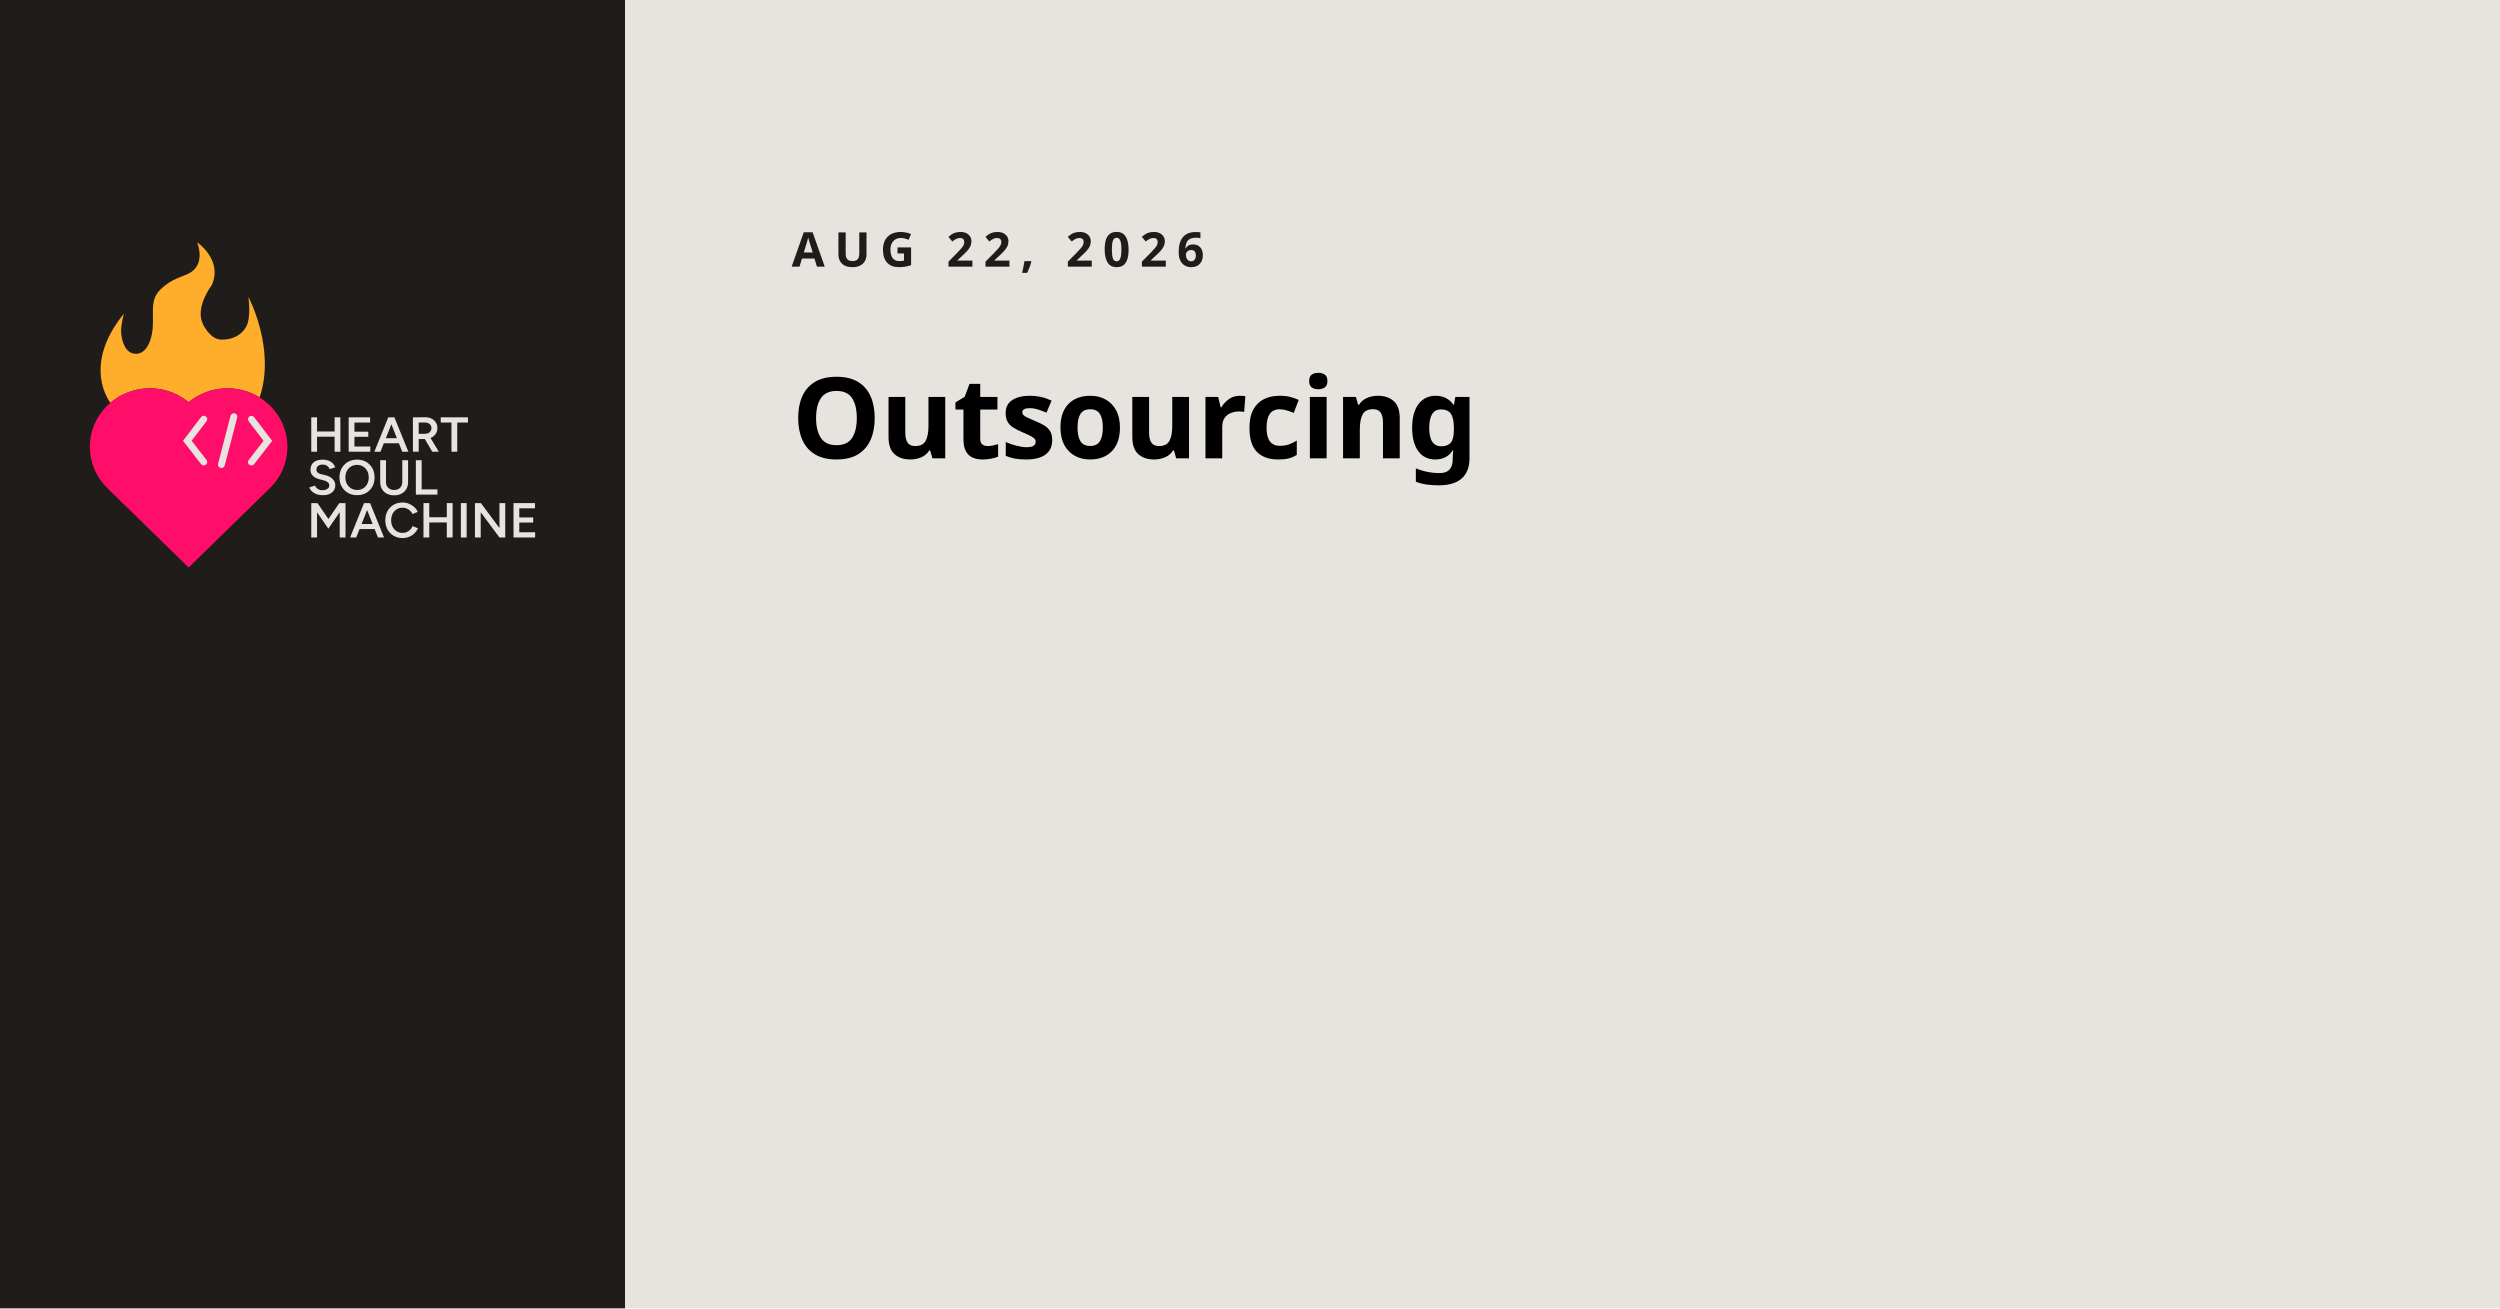
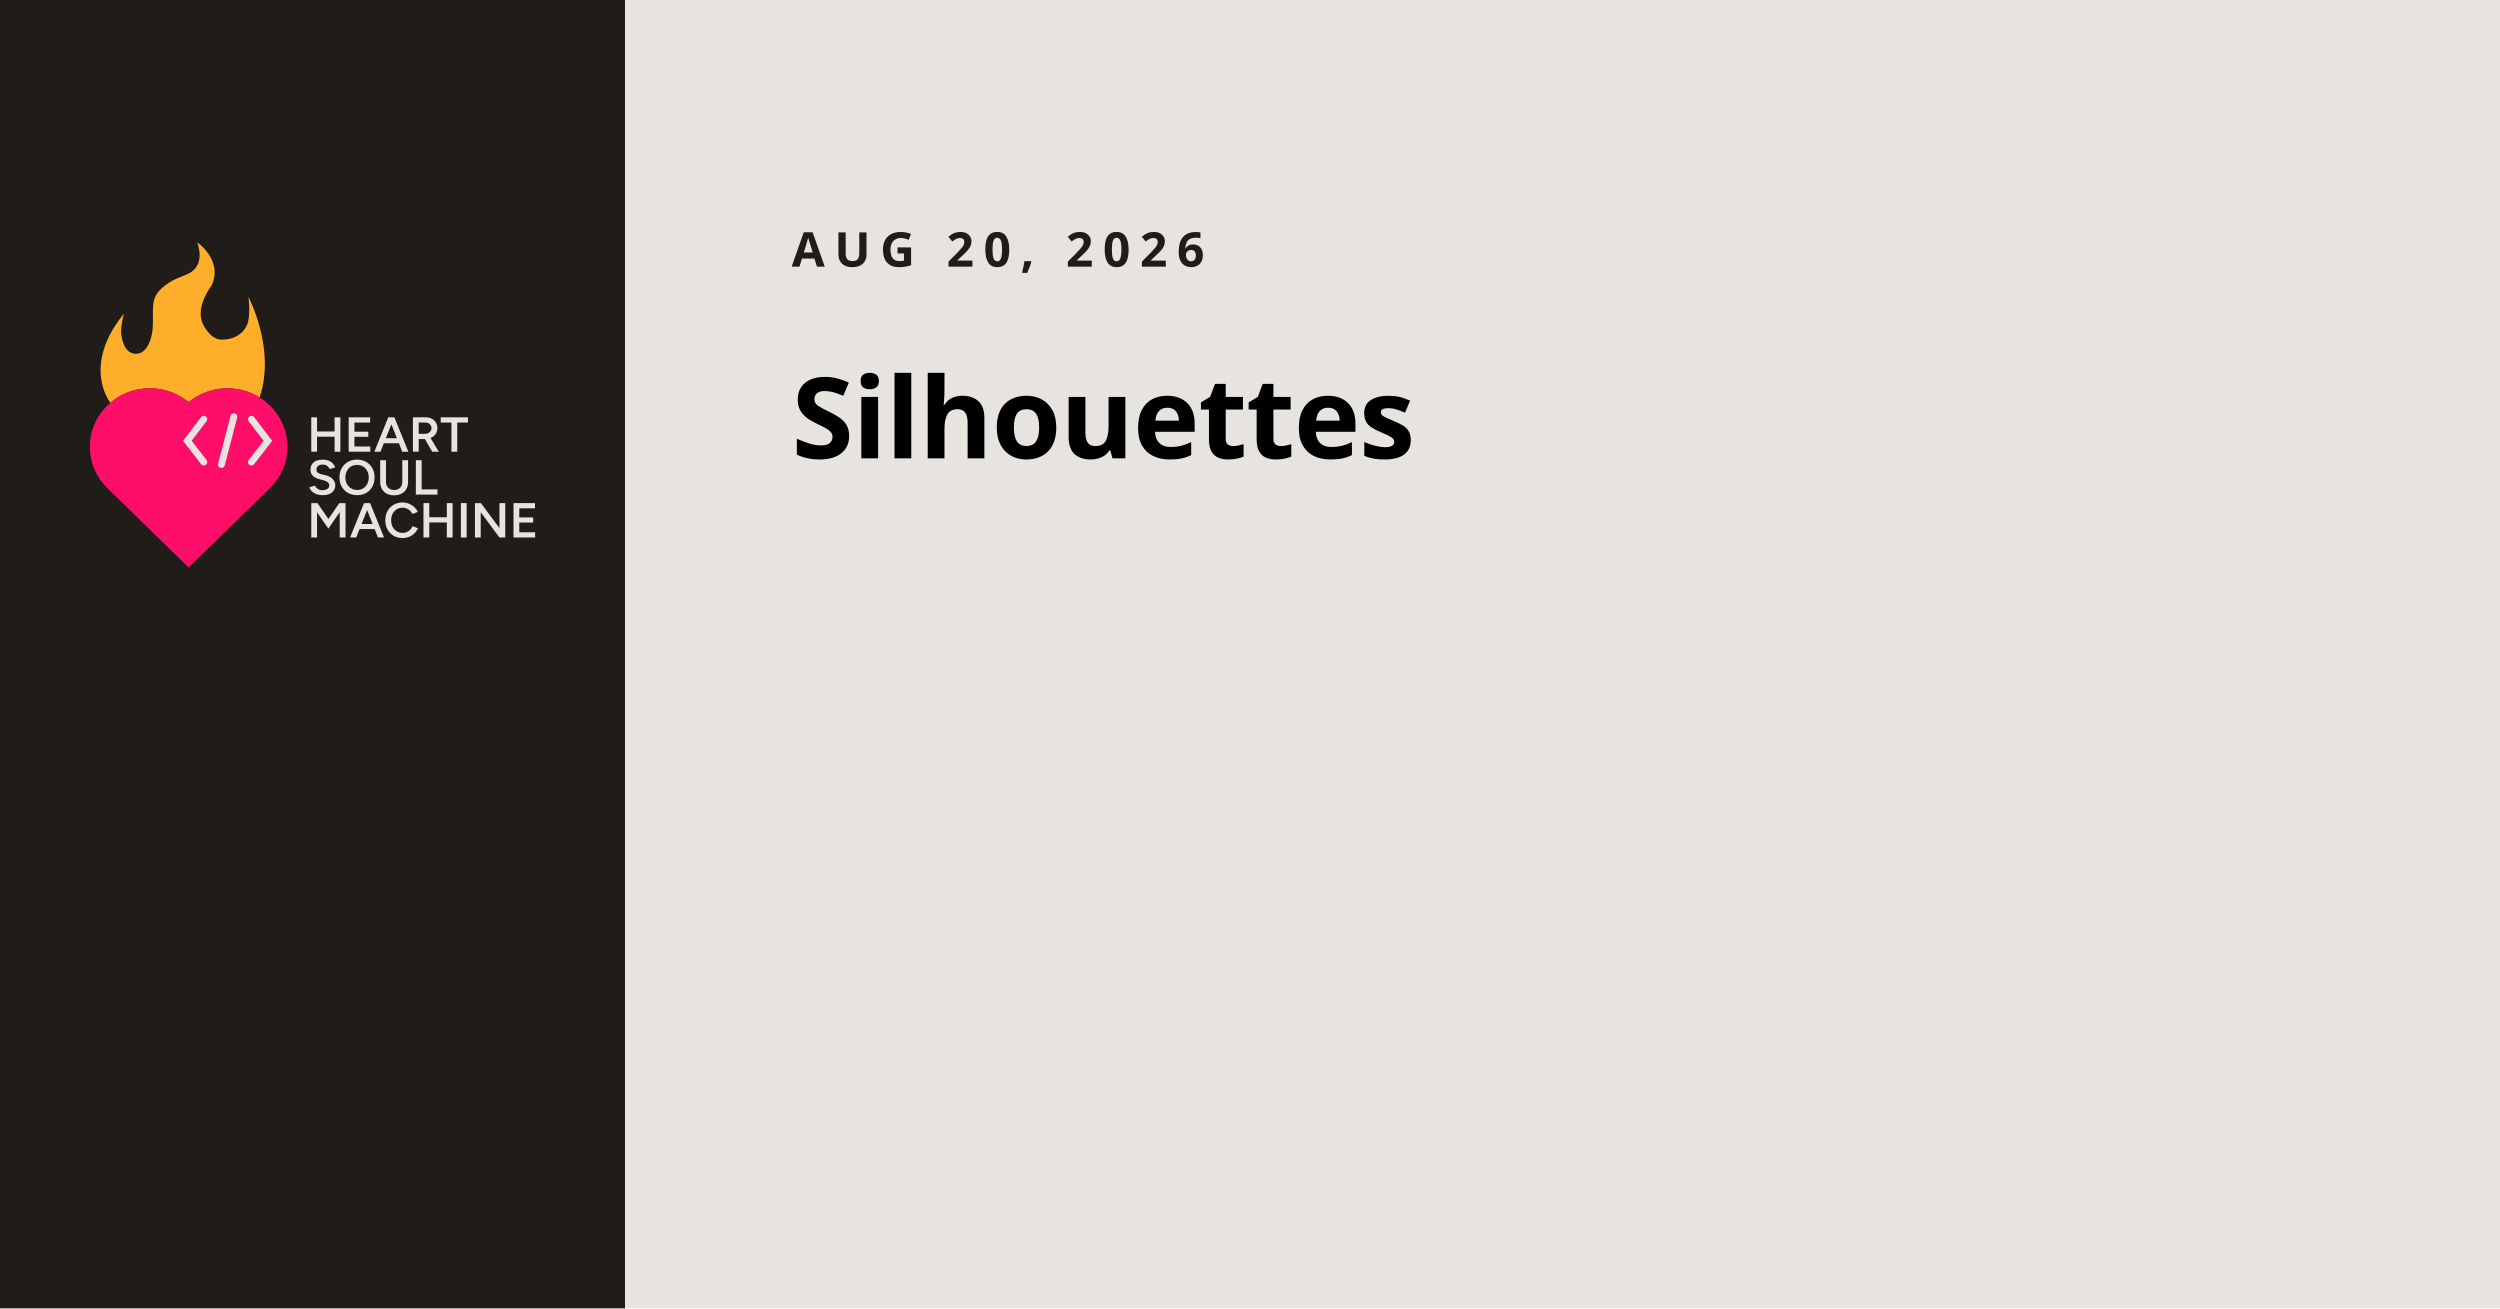
<svg xmlns="http://www.w3.org/2000/svg" id="Preview" data-name="Layer 1" viewBox="0 0 1200 628">
  <defs>
    <style>

      .date {
        font-family: Figtree;
        font-size: 23.02px;
        font-variation-settings: 'wght' 300;
        font-weight: 700;
        letter-spacing: .2em;
        text-transform: uppercase;
      }

      .date, .grey {
-           fill: #1f1c1a;
+         fill: #1f1c1a;
      }

      .description {
        font-family: Figtree-Bold, Figtree;
        font-variation-settings: 'wght' 700;
        font-weight: 700;
        letter-spacing: -.01em;
        font-size: 54px;
      }

      .grey, .cls-7, .paper, .cls-9 {
        stroke-width: 0px;
      }

      .cls-7 {
        fill: #ffae2c;
      }

      .paper {
        fill: #e7e4e0;
      }

      .cls-9 {
        fill: #ff0e69;
      }
    </style>
  </defs>
  <rect class="paper" width="1200" height="628" />
  <rect class="grey" width="300" height="628" />
  <text class="date" transform="translate(380 128)">
-     <tspan x="0" y="0">AUG 22, 2026</tspan>
+     <tspan x="0" y="0">AUG 20, 2026</tspan>
  </text>
  <text class="description" transform="translate(380 220)">
-     <tspan x="0" y="0">Outsourcing</tspan>
+     <tspan x="0" y="0">Silhouettes</tspan>
  </text>
  <g>
    <g>
      <path class="cls-7" d="M53,193.33h0c.62-.54,1.27-1.04,1.93-1.51.03-.02.05-.04.08-.06.65-.46,1.31-.89,1.99-1.29.04-.02.07-.04.11-.07.68-.4,1.37-.77,2.07-1.11.03-.01.06-.03.09-.04.72-.34,1.44-.66,2.18-.94,0,0,0,0,0,0,7.56-2.88,16.12-2.53,23.47,1.11,0,0,.01,0,.02.01.73.36,1.44.75,2.14,1.18.01,0,.02.01.03.02.7.43,1.39.89,2.06,1.38h0s1.38,1.02,1.38,1.02c1.04-.86,2.14-1.61,3.26-2.3.05-.03.11-.07.16-.1,3.08-1.87,6.42-3.13,9.86-3.76.06-.01.13-.02.19-.04.66-.12,1.32-.21,1.98-.28.05,0,.1,0,.15-.01,2.77-.28,5.56-.18,8.3.32.04,0,.09.01.13.02.65.12,1.3.27,1.95.43.07.02.14.04.21.06,2.72.72,5.35,1.84,7.79,3.35h.1c7.88-23.41-5.41-48.23-5.41-48.23,0,0,1.47,9.77-1.03,14.29-2.49,4.52-7.2,6.34-11.98,6.25-4.78-.09-7.94-5.7-8.74-7.32-4.09-8.22,4.07-18.65,4.13-18.77,5.56-12.17-6.99-20.66-6.99-20.66,0,0,4.68,10.97-4.39,15.21-2.72,1.27-7.33,2.32-12.07,6.4-5.51,4.74-4.73,8.88-4.73,16.9,0,8.02-2.97,15.04-8.12,15.04-5.16,0-6.78-5.9-7.15-10.04-.29-3.26,1.31-9.21,1.31-9.21-20.49,25.26-6.58,42.51-6.48,42.75h.01Z" />
      <path class="cls-9" d="M129.49,194.58c-10.63-10.36-27.56-10.96-38.95-1.53-11.39-9.43-28.31-8.83-38.95,1.53-5.46,5.33-8.47,12.39-8.47,19.89s3.01,14.57,8.47,19.89c3.04,2.99,37.83,36.94,38.18,37.28l.78.76.77-.76c2.41-2.38,22.96-22.44,32.84-32.08,3.16-3.09,5.25-5.12,5.32-5.19,5.45-5.26,8.46-12.28,8.48-19.78.02-7.56-2.99-14.66-8.47-20.01Z" />
      <path class="paper" d="M99.14,220.81c.55.71.41,1.73-.31,2.27-.3.22-.65.33-1,.33-.5,0-.99-.22-1.31-.64l-8.66-11.18,8.65-11.37c.55-.72,1.58-.86,2.3-.33.73.54.88,1.55.33,2.27l-7.16,9.41,7.15,9.23Z" />
      <path class="paper" d="M113.85,200.38l-5.99,23.04c-.19.73-.86,1.22-1.59,1.22-.13,0-.27-.02-.41-.05-.88-.22-1.41-1.11-1.19-1.97l5.99-23.04c.22-.87,1.12-1.39,2-1.17.88.22,1.41,1.11,1.19,1.97Z" />
      <path class="paper" d="M121.99,222.78c-.32.42-.81.64-1.31.64-.35,0-.7-.11-1-.33-.72-.54-.86-1.56-.31-2.27l7.15-9.23-7.16-9.41c-.55-.72-.4-1.73.33-2.27.73-.54,1.76-.39,2.3.33l8.65,11.37-8.66,11.18Z" />
    </g>
    <g>
      <polygon class="paper" points="152.18 209.61 160.61 209.61 160.61 216.82 163.38 216.82 163.38 200.32 160.61 200.32 160.61 207.11 152.18 207.11 152.18 200.32 149.41 200.32 149.41 216.82 152.18 216.82 152.18 209.61" />
      <polygon class="paper" points="170.13 216.82 177.74 216.82 177.74 214.32 170.13 214.32 170.13 209.66 176.78 209.66 176.78 207.21 170.13 207.21 170.13 202.82 177.67 202.82 177.67 200.32 170.13 200.32 169.56 200.32 167.36 200.32 167.36 216.82 169.56 216.82 170.13 216.82" />
      <path class="paper" d="M184.25,212.77h7.22l1.6,4.05h2.94l-6.7-16.5h-2.94l-6.68,16.5h2.94l1.6-4.05ZM187.86,203.65l2.65,6.69h-5.3l2.65-6.69Z" />
      <path class="paper" d="M200.98,210.74h2.94l3.57,6.08h3.13l-3.97-6.6c.13-.05.26-.1.38-.16.91-.45,1.62-1.06,2.14-1.85.52-.78.78-1.69.78-2.71s-.25-1.93-.74-2.71c-.49-.79-1.18-1.4-2.06-1.85-.88-.45-1.89-.66-3.04-.65l-3.4.02h-2.51v16.5h2.78v-6.08ZM206.24,203.57c.57.5.86,1.15.86,1.93,0,.52-.13.98-.4,1.39-.26.41-.61.73-1.03.97-.42.24-.91.35-1.45.35h-3.25v-5.4h3.04c.91,0,1.65.25,2.23.75Z" />
      <polygon class="paper" points="211.55 202.82 216.7 202.82 216.7 216.82 219.47 216.82 219.47 202.82 224.62 202.82 224.62 200.32 211.55 200.32 211.55 202.82" />
      <path class="paper" d="M150.59,236.53c.55.36,1.19.64,1.91.85.73.2,1.53.31,2.41.31,1.29,0,2.39-.2,3.29-.61.9-.41,1.58-.97,2.05-1.7s.69-1.56.69-2.5c0-1.07-.42-2.04-1.24-2.92-.83-.88-1.99-1.5-3.49-1.86l-2.06-.49c-.7-.17-1.26-.43-1.66-.77-.41-.34-.61-.81-.61-1.43,0-.75.26-1.34.78-1.77.52-.42,1.23-.64,2.14-.64s1.61.2,2.2.61c.59.41,1,.93,1.24,1.56l2.68-.85c-.26-.71-.65-1.34-1.17-1.9-.53-.56-1.19-1-2-1.32-.81-.32-1.74-.48-2.81-.48-1.9,0-3.36.43-4.38,1.28-1.02.86-1.53,2.05-1.53,3.6,0,.82.18,1.52.54,2.12.36.6.85,1.09,1.48,1.48.63.39,1.34.69,2.12.9l2.06.52c.86.22,1.55.53,2.06.93.51.4.77.92.77,1.54,0,.69-.3,1.25-.91,1.67-.61.42-1.43.64-2.47.64-.89-.02-1.64-.24-2.25-.68-.61-.44-1.01-.95-1.22-1.53l-2.73.83c.14.49.4.95.75,1.4s.81.85,1.36,1.21Z" />
      <path class="paper" d="M175.79,236.6c1.25-.72,2.23-1.73,2.94-3.02.71-1.29,1.06-2.77,1.06-4.43s-.36-3.14-1.06-4.42c-.71-1.28-1.7-2.29-2.97-3.02-1.27-.73-2.72-1.1-4.37-1.1s-3.12.37-4.38,1.1c-1.26.73-2.25,1.74-2.98,3.02-.73,1.28-1.09,2.76-1.09,4.44s.36,3.12,1.09,4.41c.73,1.29,1.73,2.29,3,3.02s2.74,1.08,4.4,1.08,3.09-.36,4.34-1.08ZM166.51,232.28c-.49-.9-.73-1.95-.73-3.12s.24-2.2.72-3.11c.48-.91,1.14-1.62,1.99-2.13.84-.51,1.81-.77,2.9-.77s2.07.26,2.91.78c.84.52,1.5,1.23,1.97,2.13.48.9.72,1.94.72,3.12s-.24,2.2-.71,3.1c-.47.9-1.12,1.61-1.95,2.13-.83.52-1.79.78-2.87.78s-2.08-.26-2.93-.78c-.85-.52-1.52-1.23-2.01-2.13Z" />
      <path class="paper" d="M182.5,220.91v10.47c0,1.27.28,2.39.83,3.35.55.96,1.32,1.7,2.32,2.23s2.16.79,3.48.79,2.56-.26,3.58-.79c1.01-.53,1.79-1.27,2.34-2.23.55-.96.83-2.07.83-3.35v-10.47h-2.78v10.47c0,.77-.16,1.44-.48,2.01-.32.57-.78,1.02-1.38,1.34-.6.32-1.29.48-2.07.48s-1.44-.16-2.03-.48c-.59-.32-1.05-.77-1.38-1.34-.33-.57-.49-1.24-.49-2.01v-10.47h-2.78Z" />
      <polygon class="paper" points="209.97 234.91 202.39 234.91 202.39 220.91 199.61 220.91 199.61 237.41 201.55 237.41 202.39 237.41 209.97 237.41 209.97 234.91" />
      <polygon class="paper" points="163.07 241.53 162.86 241.49 157.64 249.13 152.38 241.49 152.18 241.52 152.18 241.49 149.41 241.49 149.41 257.99 152.18 257.99 152.18 245.9 157.62 253.75 163.07 245.83 163.07 257.99 165.85 257.99 165.85 241.49 163.07 241.49 163.07 241.53" />
      <path class="paper" d="M177.53,241.49h-2.8l-6.68,16.5h2.94l1.6-4.05h7.22l1.6,4.05h2.94l-6.7-16.5h-.14ZM173.56,251.51l2.65-6.69,2.65,6.69h-5.3Z" />
      <path class="paper" d="M196.9,254.24c-.49.49-1.04.87-1.65,1.14-.61.28-1.27.41-1.97.41-1.07,0-2.02-.26-2.86-.78-.84-.52-1.49-1.23-1.96-2.15-.47-.91-.71-1.96-.71-3.14s.23-2.22.71-3.12c.47-.9,1.12-1.61,1.94-2.13.82-.52,1.76-.78,2.81-.78.69,0,1.34.13,1.96.38.62.25,1.18.61,1.66,1.07.49.46.87.99,1.16,1.59l2.54-1.01c-.4-.9-.97-1.68-1.71-2.36-.74-.68-1.59-1.21-2.55-1.59-.96-.38-1.98-.58-3.06-.58-1.61,0-3.04.37-4.28,1.1-1.24.73-2.22,1.74-2.93,3.02-.71,1.28-1.06,2.75-1.06,4.42s.36,3.14,1.06,4.42c.71,1.28,1.69,2.29,2.94,3.02,1.25.73,2.68,1.1,4.3,1.1,1.1,0,2.14-.2,3.11-.59s1.83-.95,2.56-1.66c.73-.71,1.3-1.54,1.7-2.46l-2.54-1.01c-.29.64-.67,1.21-1.16,1.7Z" />
      <polygon class="paper" points="214.47 248.28 206.05 248.28 206.05 241.49 203.27 241.49 203.27 257.99 206.05 257.99 206.05 250.78 214.47 250.78 214.47 257.99 217.25 257.99 217.25 241.49 214.47 241.49 214.47 248.28" />
      <rect class="paper" x="221.22" y="241.49" width="2.78" height="16.5" />
      <polygon class="paper" points="239.74 253.47 230.84 241.49 227.97 241.49 227.97 257.99 230.74 257.99 230.74 245.87 239.74 257.99 242.52 257.99 242.52 241.49 239.74 241.49 239.74 253.47" />
      <polygon class="paper" points="249.26 255.49 249.26 250.82 255.92 250.82 255.92 248.37 249.26 248.37 249.26 243.99 256.8 243.99 256.8 241.49 249.26 241.49 248.69 241.49 246.49 241.49 246.49 257.99 248.69 257.99 249.26 257.99 256.87 257.99 256.87 255.49 249.26 255.49" />
    </g>
  </g>
</svg>
